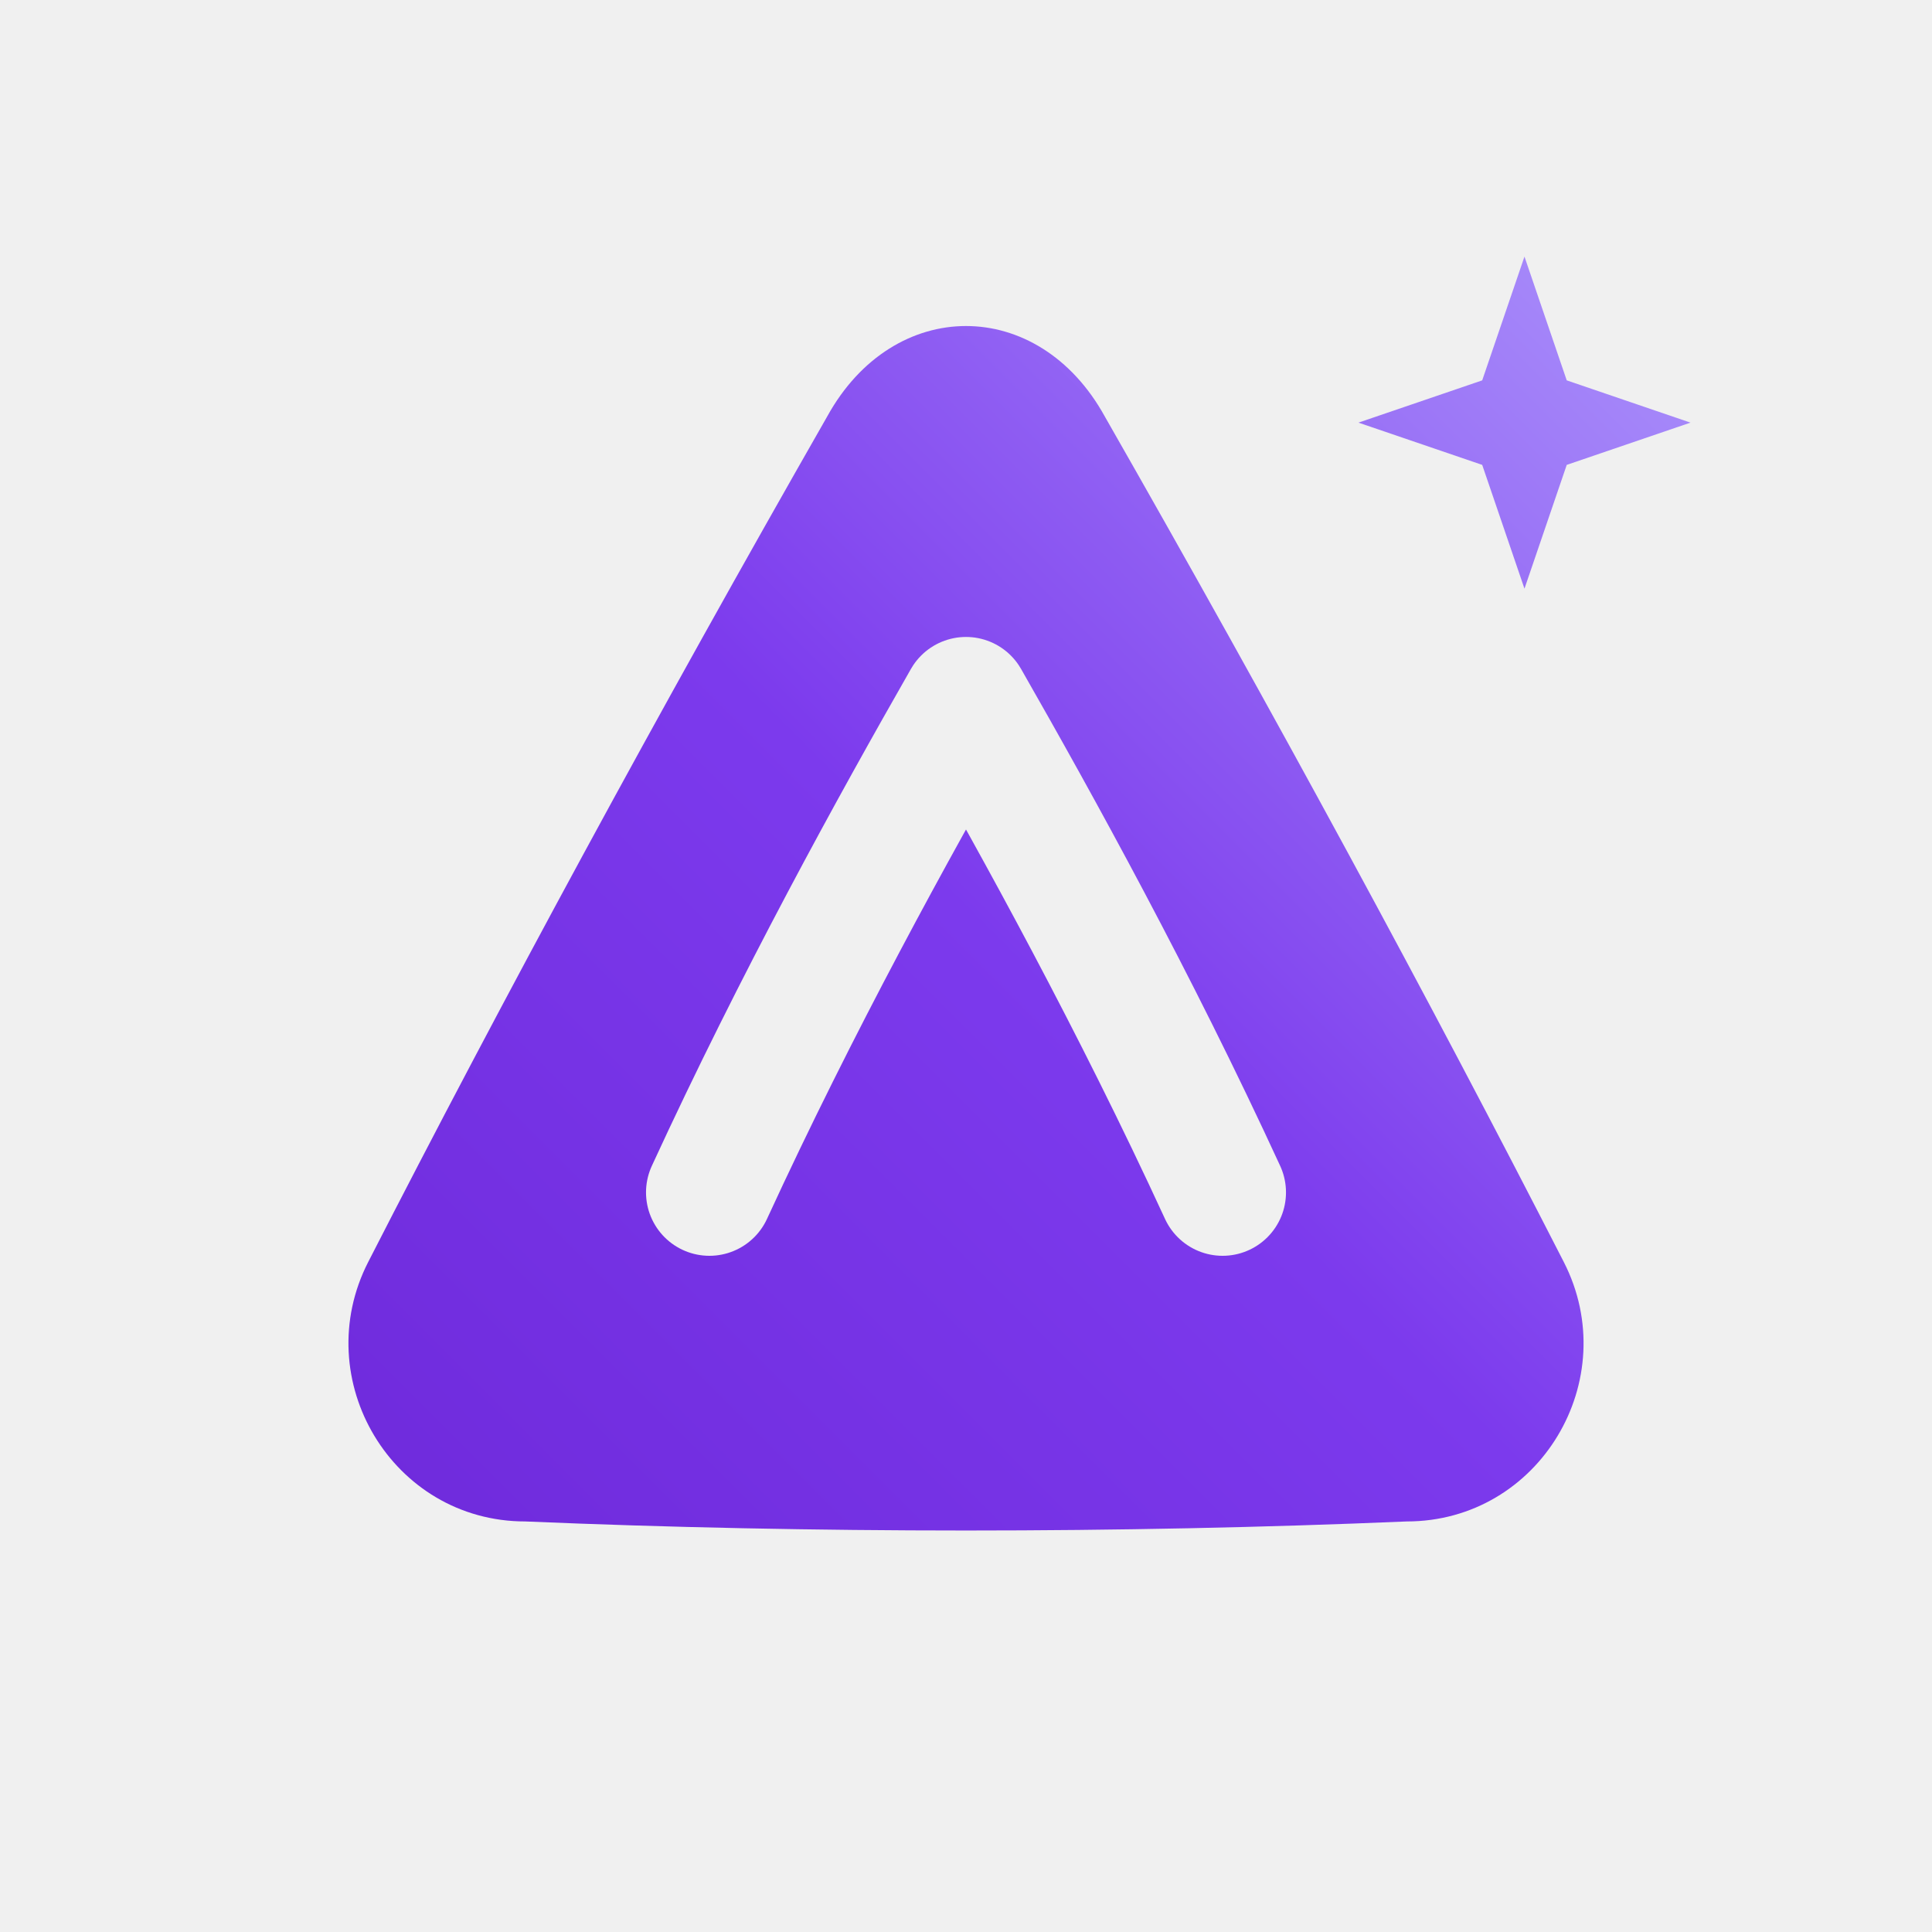
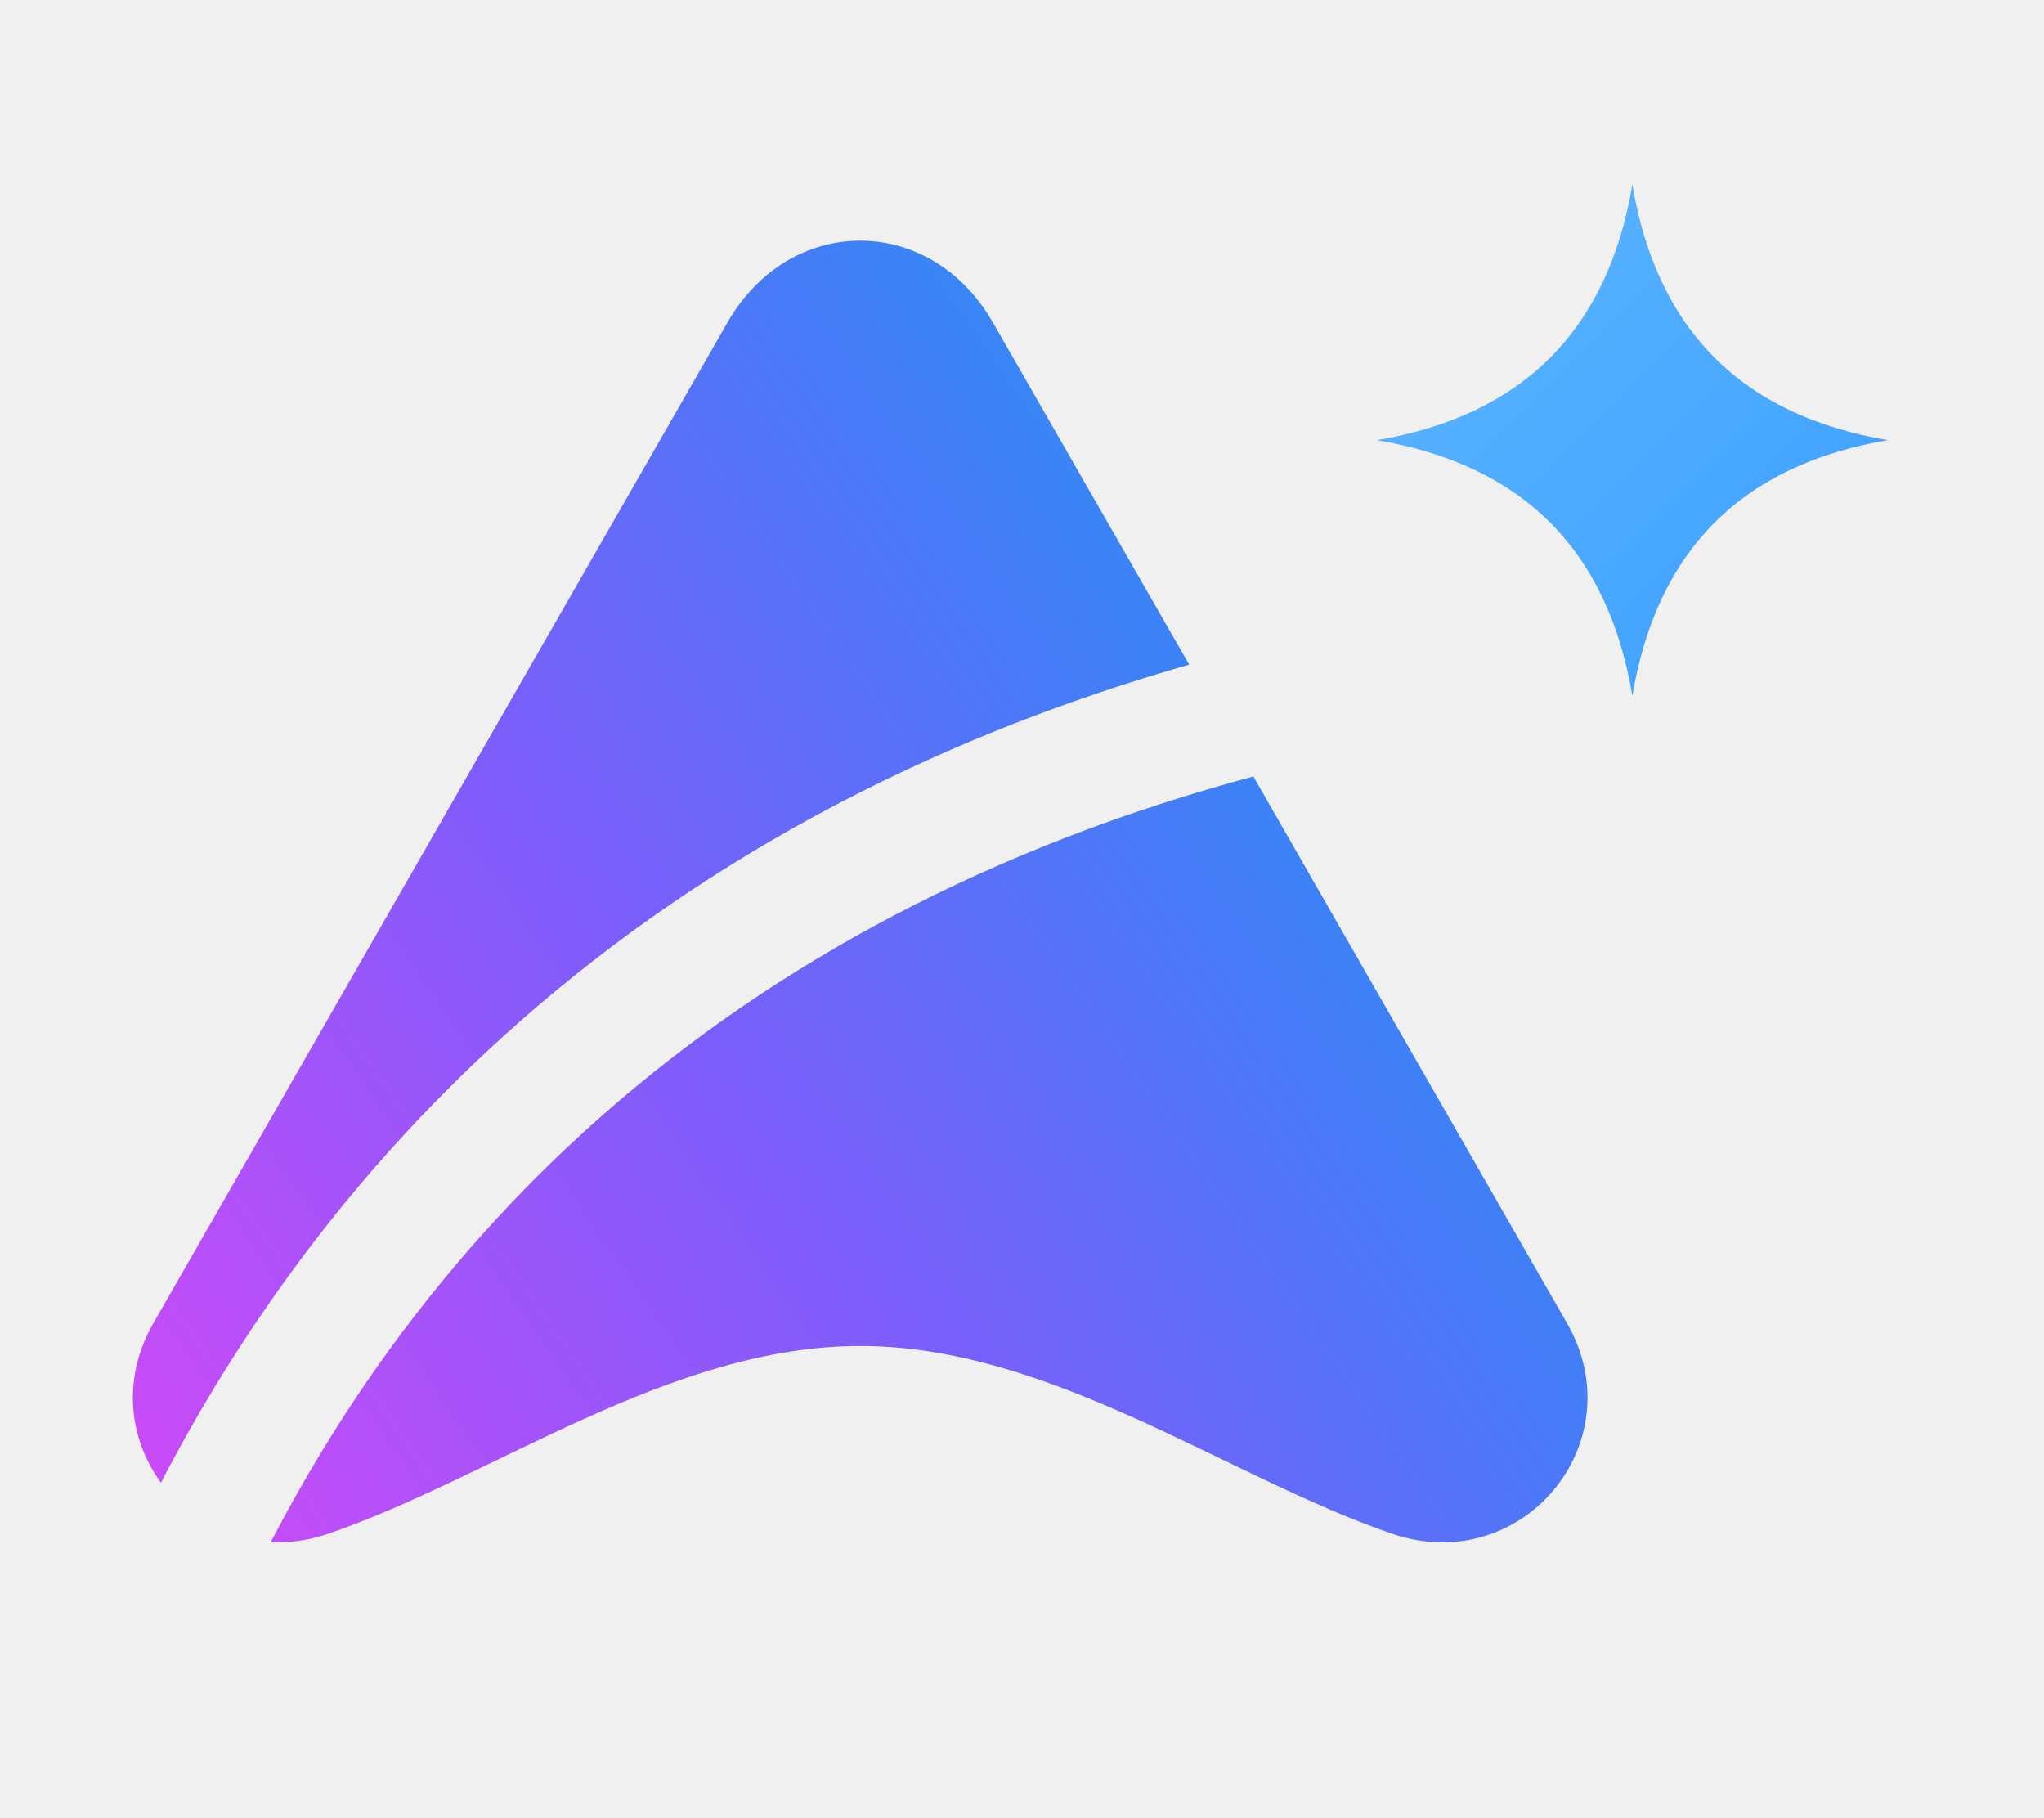
- <svg xmlns="http://www.w3.org/2000/svg" viewBox="0 0 64 64" fill="none">
+ <svg xmlns="http://www.w3.org/2000/svg" viewBox="0 0 72 64" fill="none">
  <defs>
-     <linearGradient id="elevPurpleGrad" x1="10" y1="54" x2="54" y2="10" gradientUnits="userSpaceOnUse">
-       <stop offset="0%" stop-color="#6D28D9" />
-       <stop offset="52%" stop-color="#7C3AED" />
-       <stop offset="100%" stop-color="#A78BFA" />
+     <linearGradient id="elevMarkGrad" x1="6" y1="52" x2="58" y2="16" gradientUnits="userSpaceOnUse">
+       <stop offset="0%" stop-color="#C84BF8" />
+       <stop offset="38%" stop-color="#7C5DFA" />
+       <stop offset="72%" stop-color="#3B82F6" />
+       <stop offset="100%" stop-color="#38BDF8" />
    </linearGradient>
-     <mask id="elevHollowMask">
-       <rect width="64" height="64" fill="black" />
-       <path d="M27.4 13.8C29.6 9.8 34.4 9.8 36.6 13.8C42.2 23.6 47.4 33.2 51.8 41.8C53.8 45.7 51.0 50.4 46.6 50.4C37.2 50.8 26.8 50.8 17.4 50.4C13.0 50.4 10.2 45.7 12.2 41.8C16.6 33.2 21.8 23.6 27.4 13.8Z" fill="white" />
-       <path d="M23.5 39.5C26.4 33.2 29.6 27.4 32.0 23.2C34.4 27.4 37.6 33.2 40.5 39.5" stroke="black" stroke-width="4.2" stroke-linecap="round" stroke-linejoin="round" fill="none" />
+     <linearGradient id="elevSparkleGrad" x1="48" y1="6" x2="66" y2="24" gradientUnits="userSpaceOnUse">
+       <stop offset="0%" stop-color="#60B8FF" />
+       <stop offset="100%" stop-color="#3B9EFF" />
+     </linearGradient>
+     <mask id="elevMarkMask">
+       <rect width="72" height="64" fill="black" />
+       <path d="M25.6 11.4C27.8 7.5 32.8 7.5 35.0 11.4L55.2 46.6C57.6 50.8 53.6 55.6 49.0 54.0C43.2 52.0 37.0 47.4 30.3 47.4C23.6 47.4 17.4 52.0 11.6 54.0C7.0 55.6 3.0 50.8 5.4 46.6L25.6 11.4Z" fill="white" />
+       <path d="M6.5 55.5C13.5 40.5 26.5 29.0 46.5 24.5" stroke="black" stroke-width="4.4" stroke-linecap="round" fill="none" />
    </mask>
  </defs>
-   <rect width="64" height="64" fill="url(#elevPurpleGrad)" mask="url(#elevHollowMask)" />
-   <path d="M50.5 8.5L51.9 12.6L56.0 14.0L51.9 15.4L50.5 19.5L49.1 15.4L45.0 14.0L49.1 12.6L50.5 8.5Z" fill="url(#elevPurpleGrad)" />
+   <rect width="72" height="64" fill="url(#elevMarkGrad)" mask="url(#elevMarkMask)" />
+   <path d="M57.5 6.5Q58.8 14.2 66.5 15.5Q58.8 16.8 57.5 24.5Q56.2 16.8 48.5 15.5Q56.2 14.2 57.5 6.5Z" fill="url(#elevSparkleGrad)" />
</svg>
